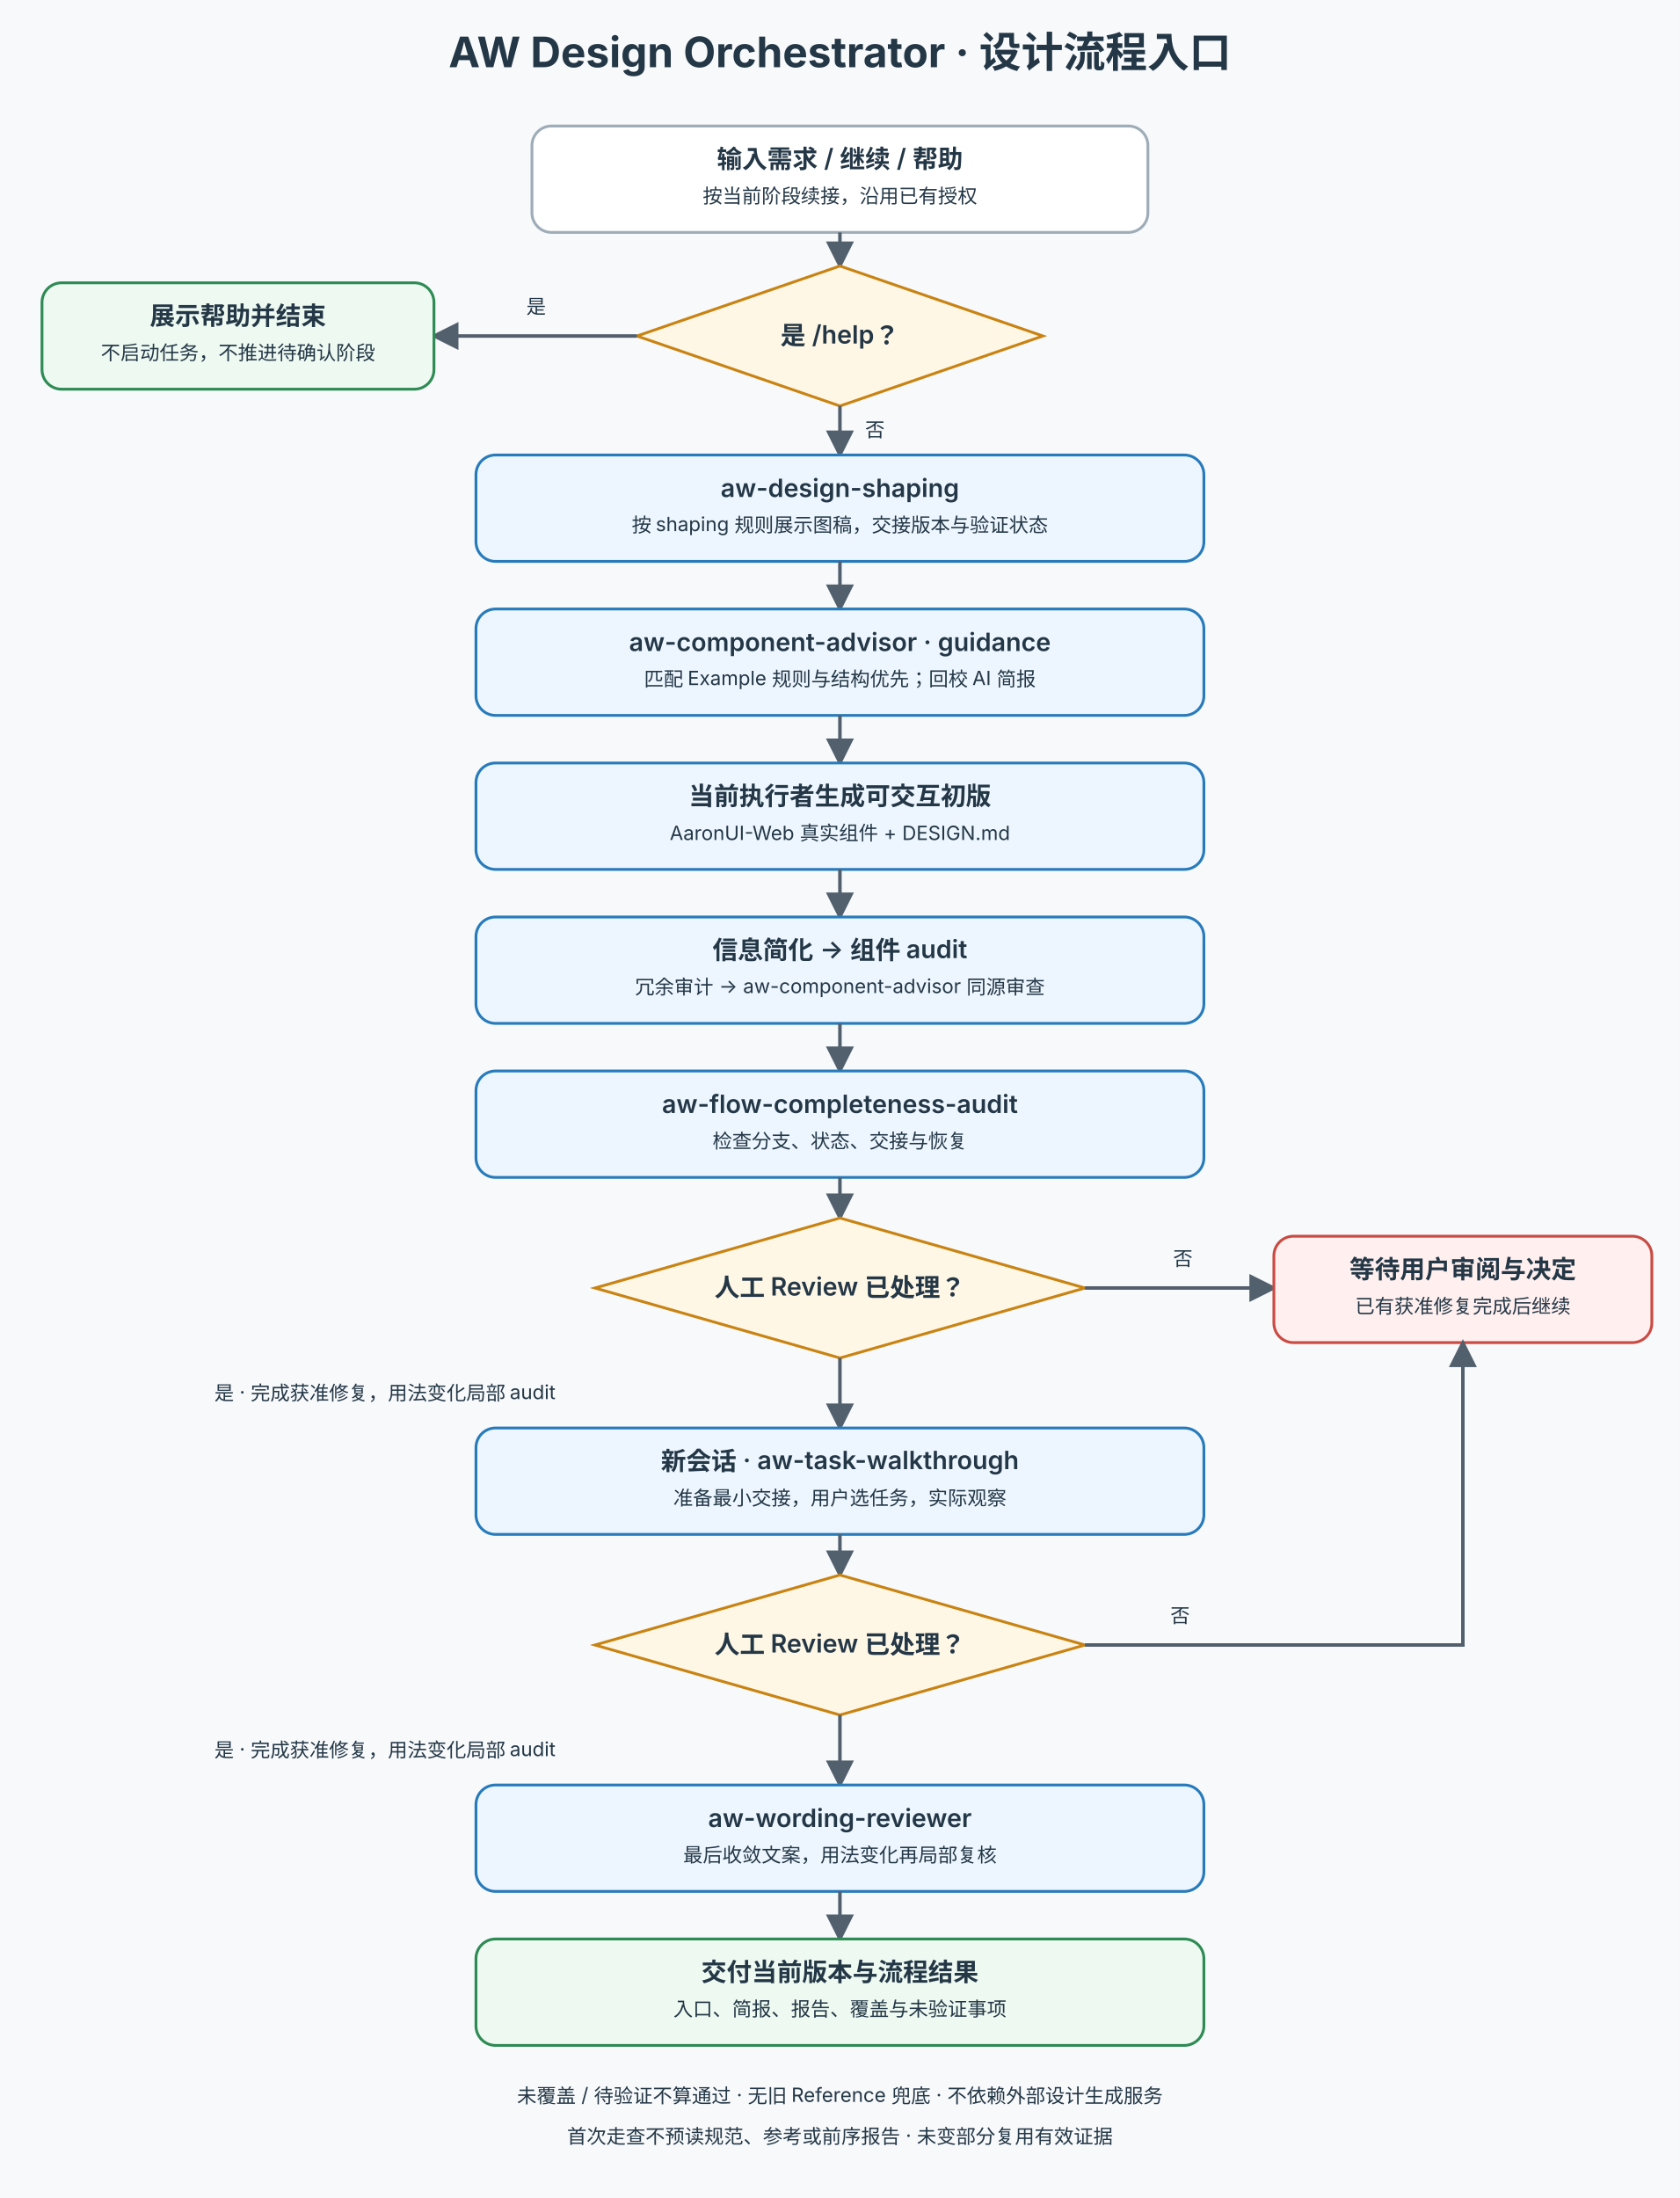
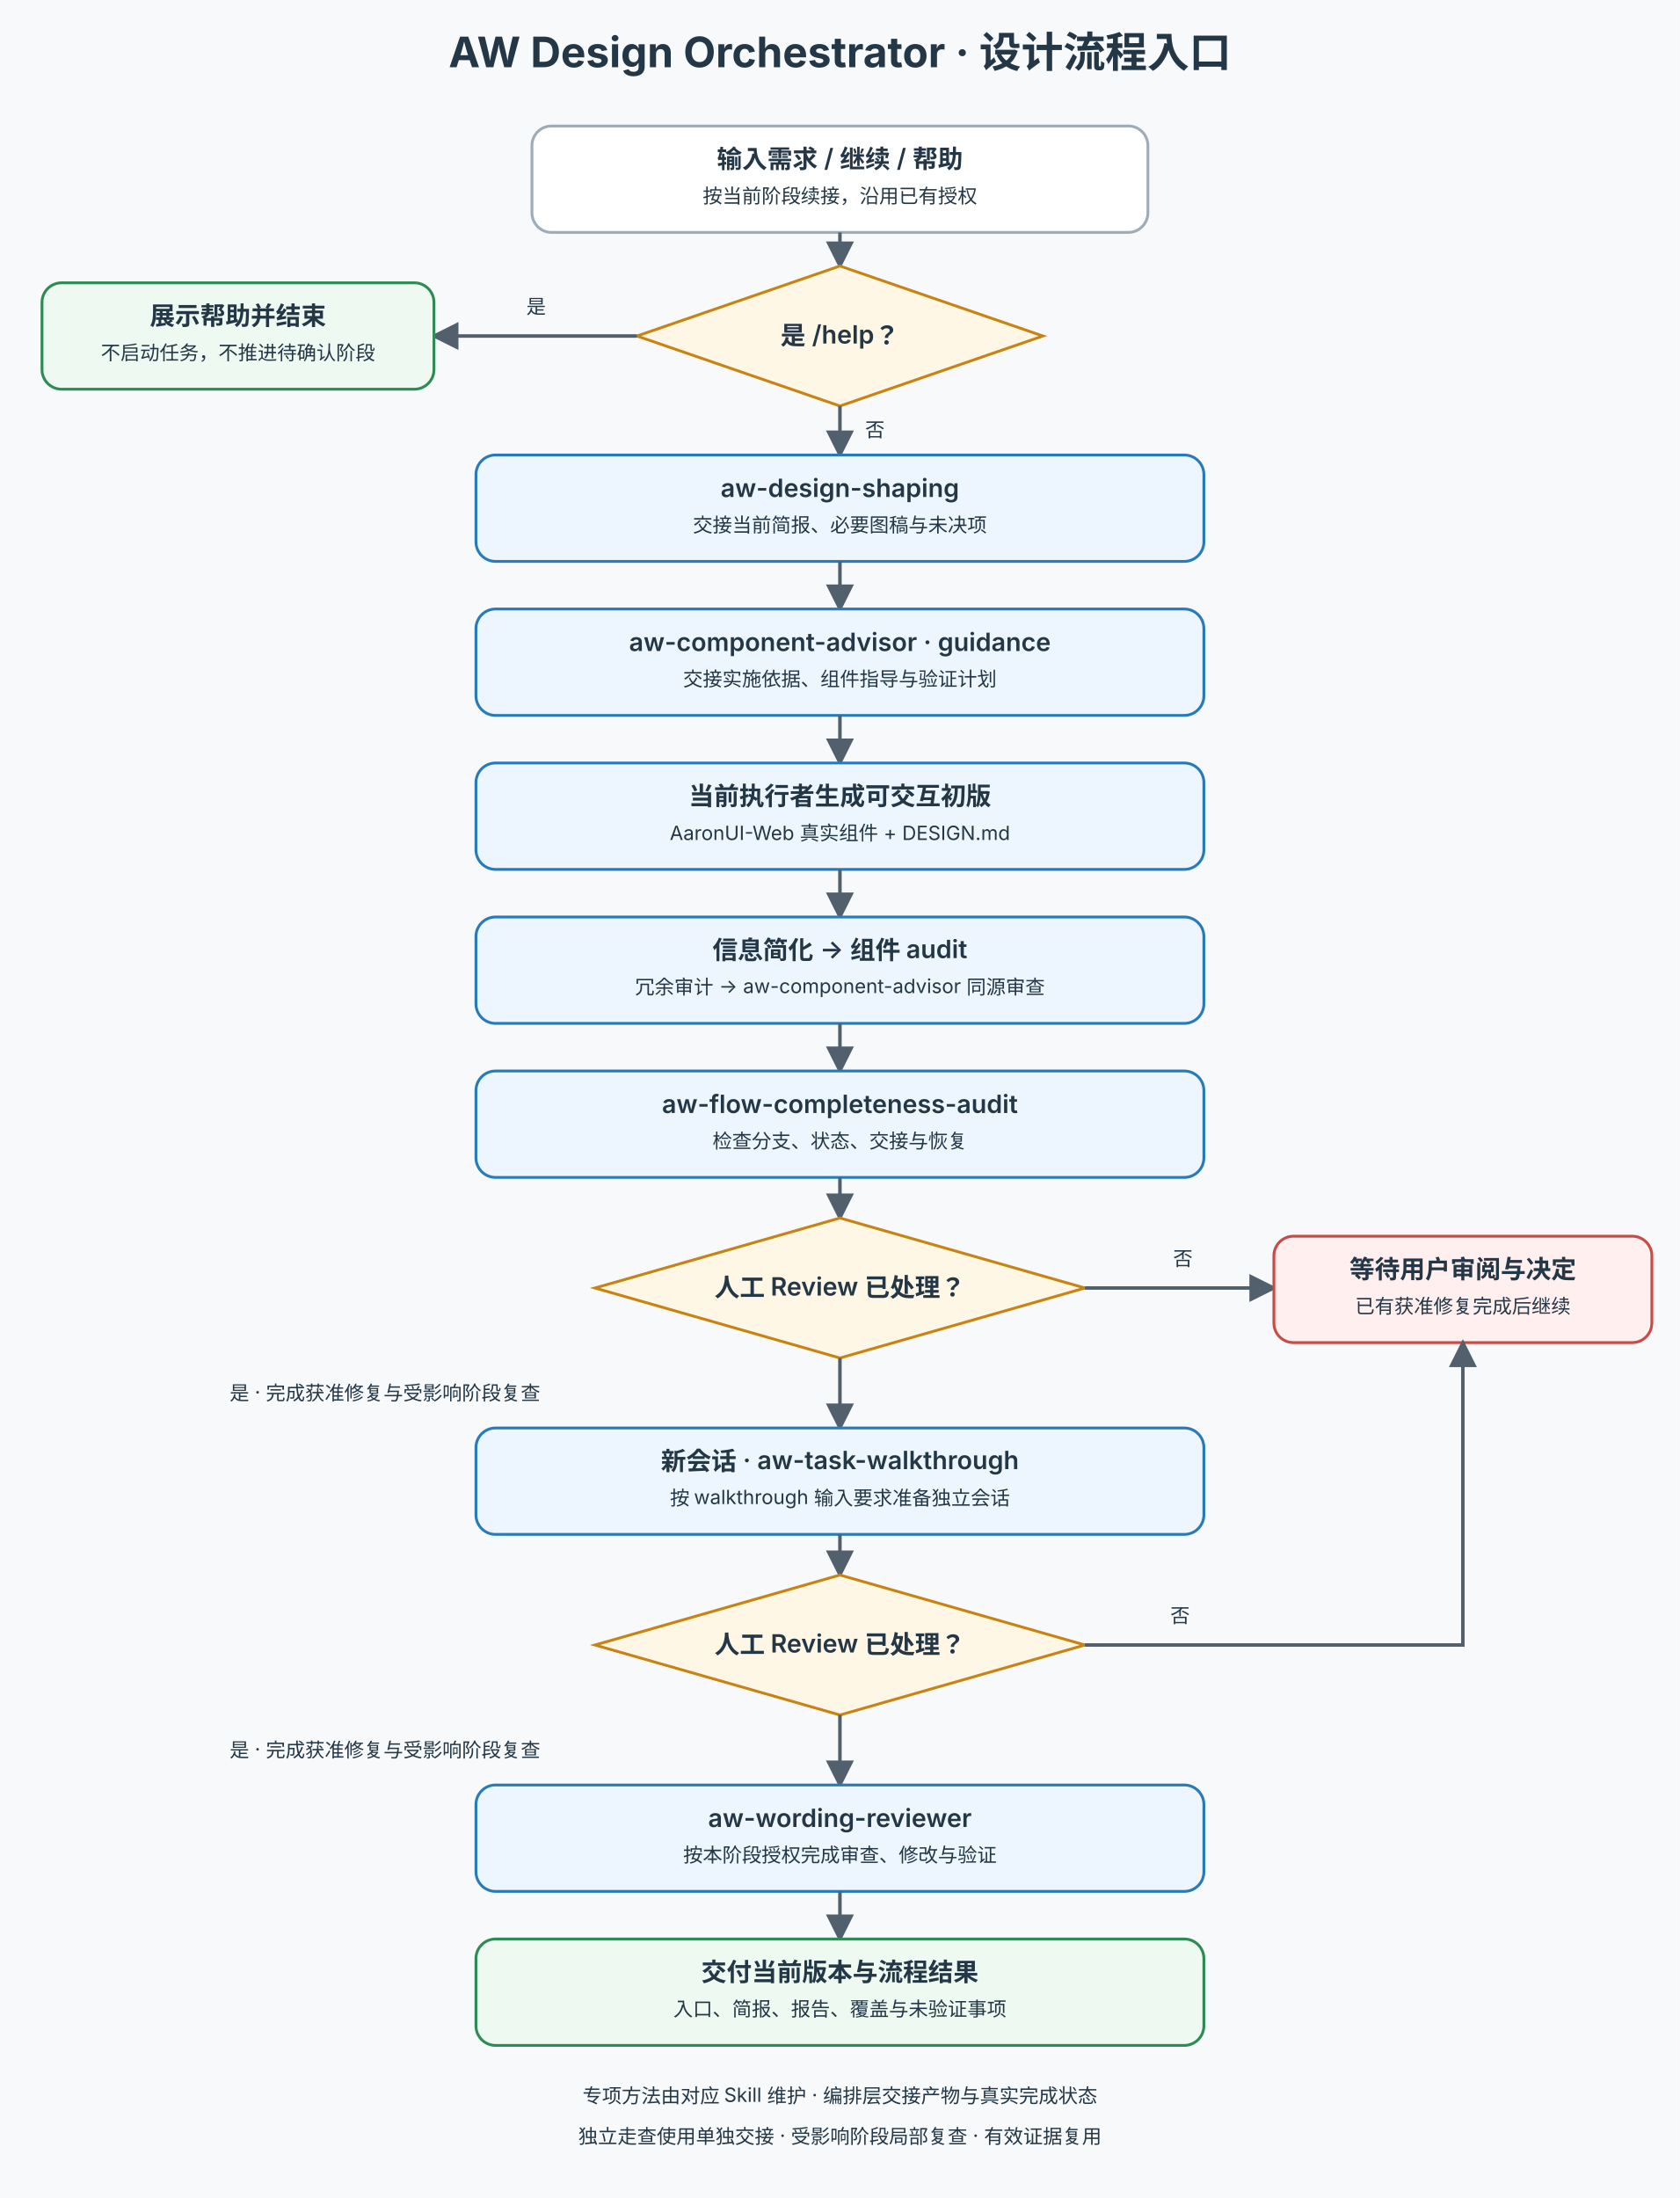
<svg xmlns="http://www.w3.org/2000/svg" viewBox="0 0 1200 1570" role="img" aria-labelledby="title desc">
  <defs>
    <marker id="arrow" markerWidth="8" markerHeight="8" refX="7" refY="4" orient="auto">
      <path d="M0 0L8 4L0 8Z" fill="#52606d" />
    </marker>
  </defs>
  <style>text{font-family:-apple-system,BlinkMacSystemFont,"PingFang SC",sans-serif;text-anchor:middle;fill:#243746}.title{font-size:30px;font-weight:700}.label{font-size:18px;font-weight:600}.note{font-size:14px;font-weight:400}.edge,.join{fill:none;stroke:#52606d;stroke-width:2.5}.edge{marker-end:url(#arrow)}</style>
  <rect width="1200" height="1570" fill="#f7f9fb" />
  <text class="title" x="600" y="48">AW Design Orchestrator · 设计流程入口</text>
  <rect x="380" y="90" width="440" height="76" rx="14" fill="#ffffff" stroke="#9eacb8" stroke-width="2" />
  <text class="label" x="600.0" y="120">输入需求 / 继续 / 帮助</text>
  <text class="note" x="600.0" y="145">按当前阶段续接，沿用已有授权</text>
  <path class="edge" d="M600 166V190" />
  <path d="M600 190L745 240L600 290L455 240Z" fill="#fff7e6" stroke="#c98312" stroke-width="2" />
  <text class="label" x="600" y="246">是 /help？</text>
  <path class="edge" d="M455 240H310" />
  <text class="note" x="383" y="224">是</text>
  <rect x="30" y="202" width="280" height="76" rx="14" fill="#edf9f1" stroke="#2e8b54" stroke-width="2" />
  <text class="label" x="170.0" y="232">展示帮助并结束</text>
  <text class="note" x="170.0" y="257">不启动任务，不推进待确认阶段</text>
  <path class="edge" d="M600 290V325" />
  <text class="note" x="625" y="312">否</text>
  <rect x="340" y="325" width="520" height="76" rx="14" fill="#edf6ff" stroke="#287bbb" stroke-width="2" />
  <text class="label" x="600.0" y="355">aw-design-shaping</text>
-   <text class="note" x="600.0" y="380">按 shaping 规则展示图稿，交接版本与验证状态</text>
+   <text class="note" x="600.0" y="380">交接当前简报、必要图稿与未决项</text>
  <path class="edge" d="M600 401V435" />
  <rect x="340" y="435" width="520" height="76" rx="14" fill="#edf6ff" stroke="#287bbb" stroke-width="2" />
  <text class="label" x="600.0" y="465">aw-component-advisor · guidance</text>
-   <text class="note" x="600.0" y="490">匹配 Example 规则与结构优先；回校 AI 简报</text>
+   <text class="note" x="600.0" y="490">交接实施依据、组件指导与验证计划</text>
  <path class="edge" d="M600 511V545" />
  <rect x="340" y="545" width="520" height="76" rx="14" fill="#edf6ff" stroke="#287bbb" stroke-width="2" />
  <text class="label" x="600.0" y="575">当前执行者生成可交互初版</text>
  <text class="note" x="600.0" y="600">AaronUI-Web 真实组件 + DESIGN.md</text>
  <path class="edge" d="M600 621V655" />
  <rect x="340" y="655" width="520" height="76" rx="14" fill="#edf6ff" stroke="#287bbb" stroke-width="2" />
  <text class="label" x="600.0" y="685">信息简化 → 组件 audit</text>
  <text class="note" x="600.0" y="710">冗余审计 → aw-component-advisor 同源审查</text>
  <path class="edge" d="M600 731V765" />
  <rect x="340" y="765" width="520" height="76" rx="14" fill="#edf6ff" stroke="#287bbb" stroke-width="2" />
  <text class="label" x="600.0" y="795">aw-flow-completeness-audit</text>
  <text class="note" x="600.0" y="820">检查分支、状态、交接与恢复</text>
  <path class="edge" d="M600 841V870" />
  <path d="M600 870L775 920L600 970L425 920Z" fill="#fff7e6" stroke="#c98312" stroke-width="2" />
  <text class="label" x="600" y="926">人工 Review 已处理？</text>
  <path class="edge" d="M775 920H910" />
  <text class="note" x="845" y="904">否</text>
  <rect x="910" y="883" width="270" height="76" rx="14" fill="#fff0ef" stroke="#c94b43" stroke-width="2" />
  <text class="label" x="1045.0" y="913">等待用户审阅与决定</text>
  <text class="note" x="1045.0" y="938">已有获准修复完成后继续</text>
  <path class="edge" d="M600 970V1020" />
-   <text class="note" x="275" y="1000">是 · 完成获准修复，用法变化局部 audit</text>
+   <text class="note" x="275" y="1000">是 · 完成获准修复与受影响阶段复查</text>
  <rect x="340" y="1020" width="520" height="76" rx="14" fill="#edf6ff" stroke="#287bbb" stroke-width="2" />
  <text class="label" x="600.0" y="1050">新会话 · aw-task-walkthrough</text>
-   <text class="note" x="600.0" y="1075">准备最小交接，用户选任务，实际观察</text>
+   <text class="note" x="600.0" y="1075">按 walkthrough 输入要求准备独立会话</text>
  <path class="edge" d="M600 1096V1125" />
  <path d="M600 1125L775 1175L600 1225L425 1175Z" fill="#fff7e6" stroke="#c98312" stroke-width="2" />
  <text class="label" x="600" y="1181">人工 Review 已处理？</text>
  <path class="edge" d="M775 1175H1045V959" />
  <text class="note" x="843" y="1159">否</text>
  <path class="edge" d="M600 1225V1275" />
-   <text class="note" x="275" y="1255">是 · 完成获准修复，用法变化局部 audit</text>
+   <text class="note" x="275" y="1255">是 · 完成获准修复与受影响阶段复查</text>
  <rect x="340" y="1275" width="520" height="76" rx="14" fill="#edf6ff" stroke="#287bbb" stroke-width="2" />
  <text class="label" x="600.0" y="1305">aw-wording-reviewer</text>
-   <text class="note" x="600.0" y="1330">最后收敛文案，用法变化再局部复核</text>
+   <text class="note" x="600.0" y="1330">按本阶段授权完成审查、修改与验证</text>
  <path class="edge" d="M600 1351V1385" />
  <rect x="340" y="1385" width="520" height="76" rx="14" fill="#edf9f1" stroke="#2e8b54" stroke-width="2" />
  <text class="label" x="600.0" y="1415">交付当前版本与流程结果</text>
  <text class="note" x="600.0" y="1440">入口、简报、报告、覆盖与未验证事项</text>
-   <text class="note" x="600" y="1502">未覆盖 / 待验证不算通过 · 无旧 Reference 兜底 · 不依赖外部设计生成服务</text>
-   <text class="note" x="600" y="1531">首次走查不预读规范、参考或前序报告 · 未变部分复用有效证据</text>
+   <text class="note" x="600" y="1502">专项方法由对应 Skill 维护 · 编排层交接产物与真实完成状态</text>
+   <text class="note" x="600" y="1531">独立走查使用单独交接 · 受影响阶段局部复查 · 有效证据复用</text>
</svg>
